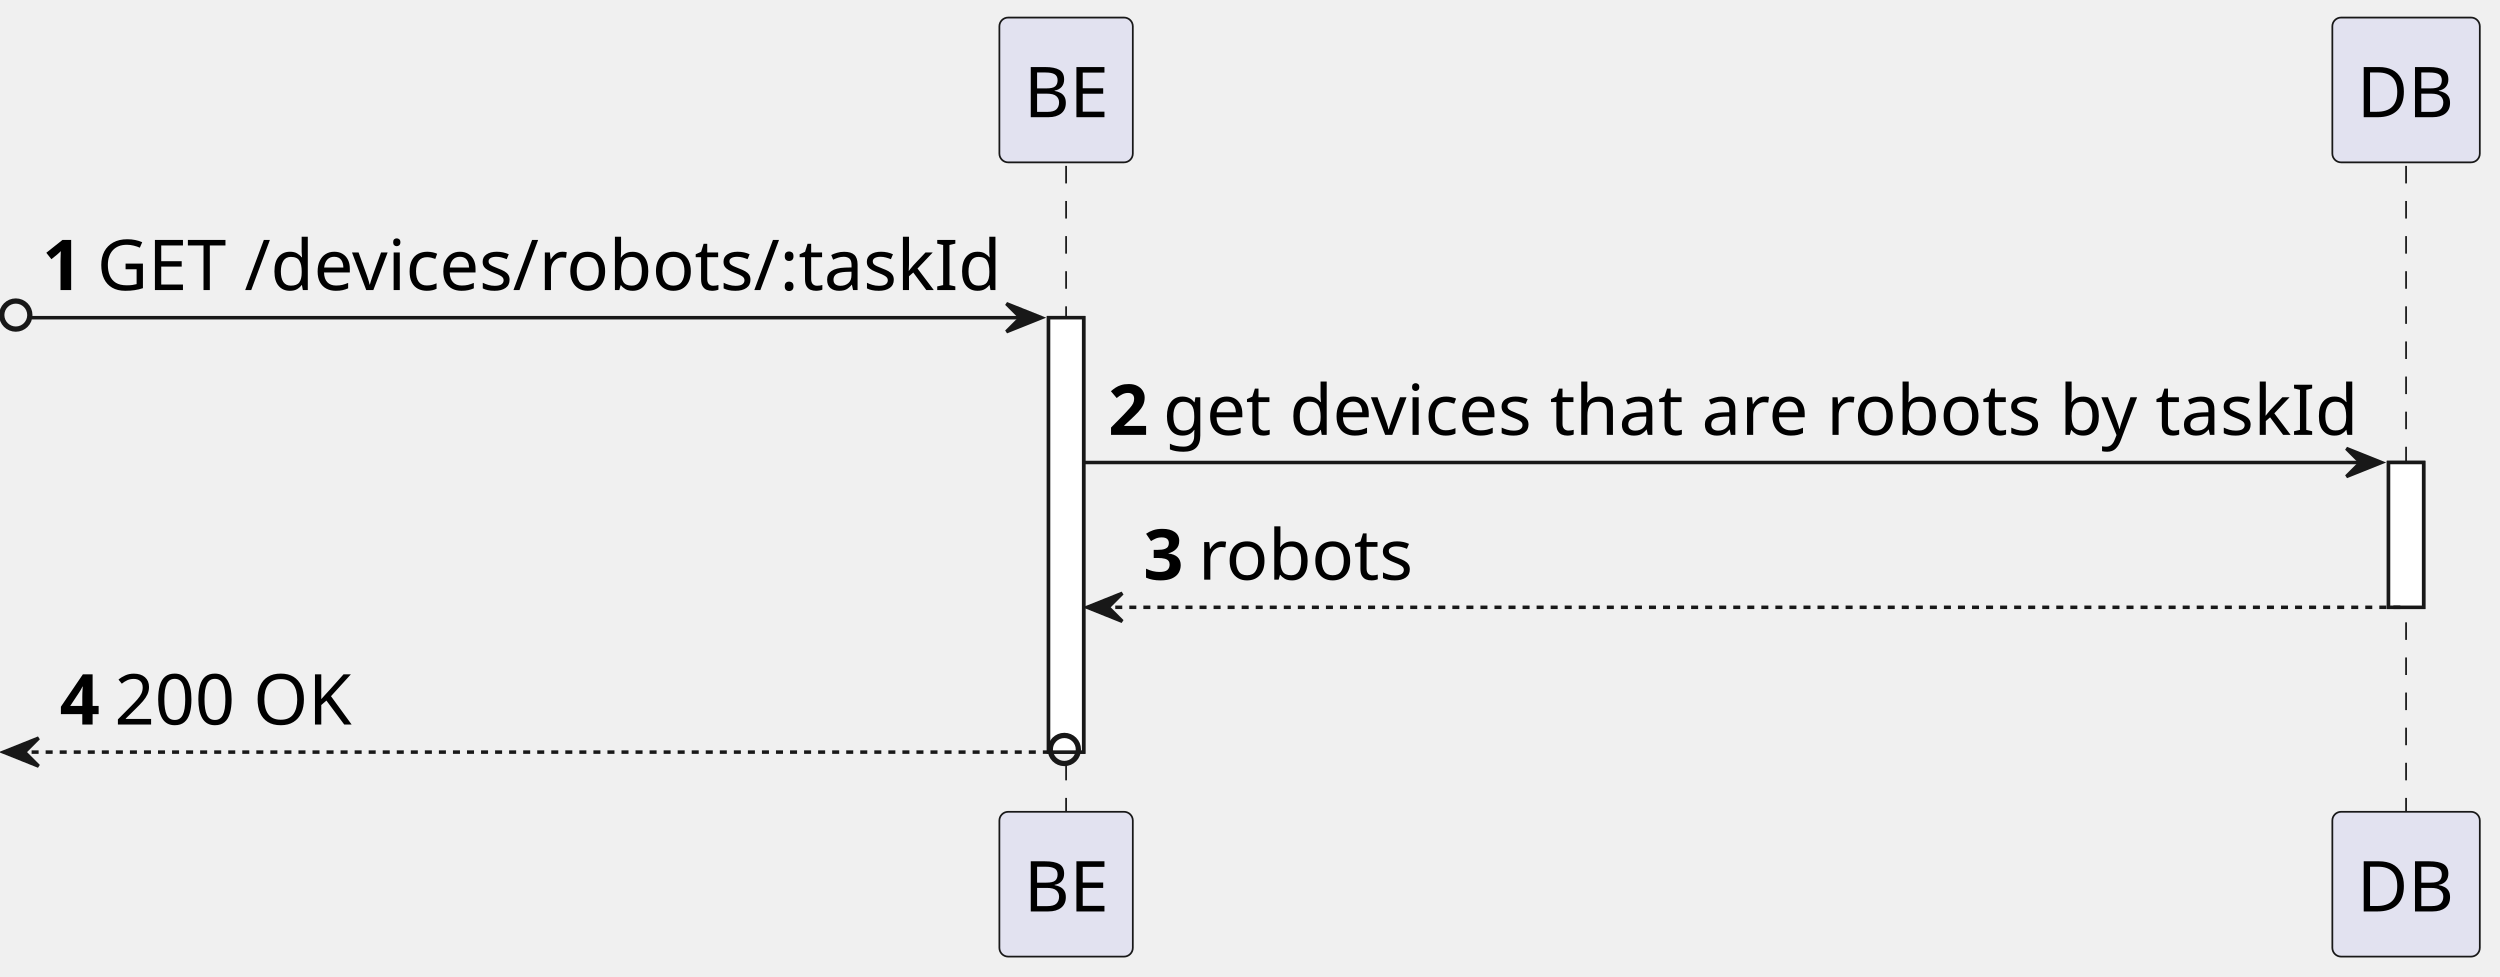
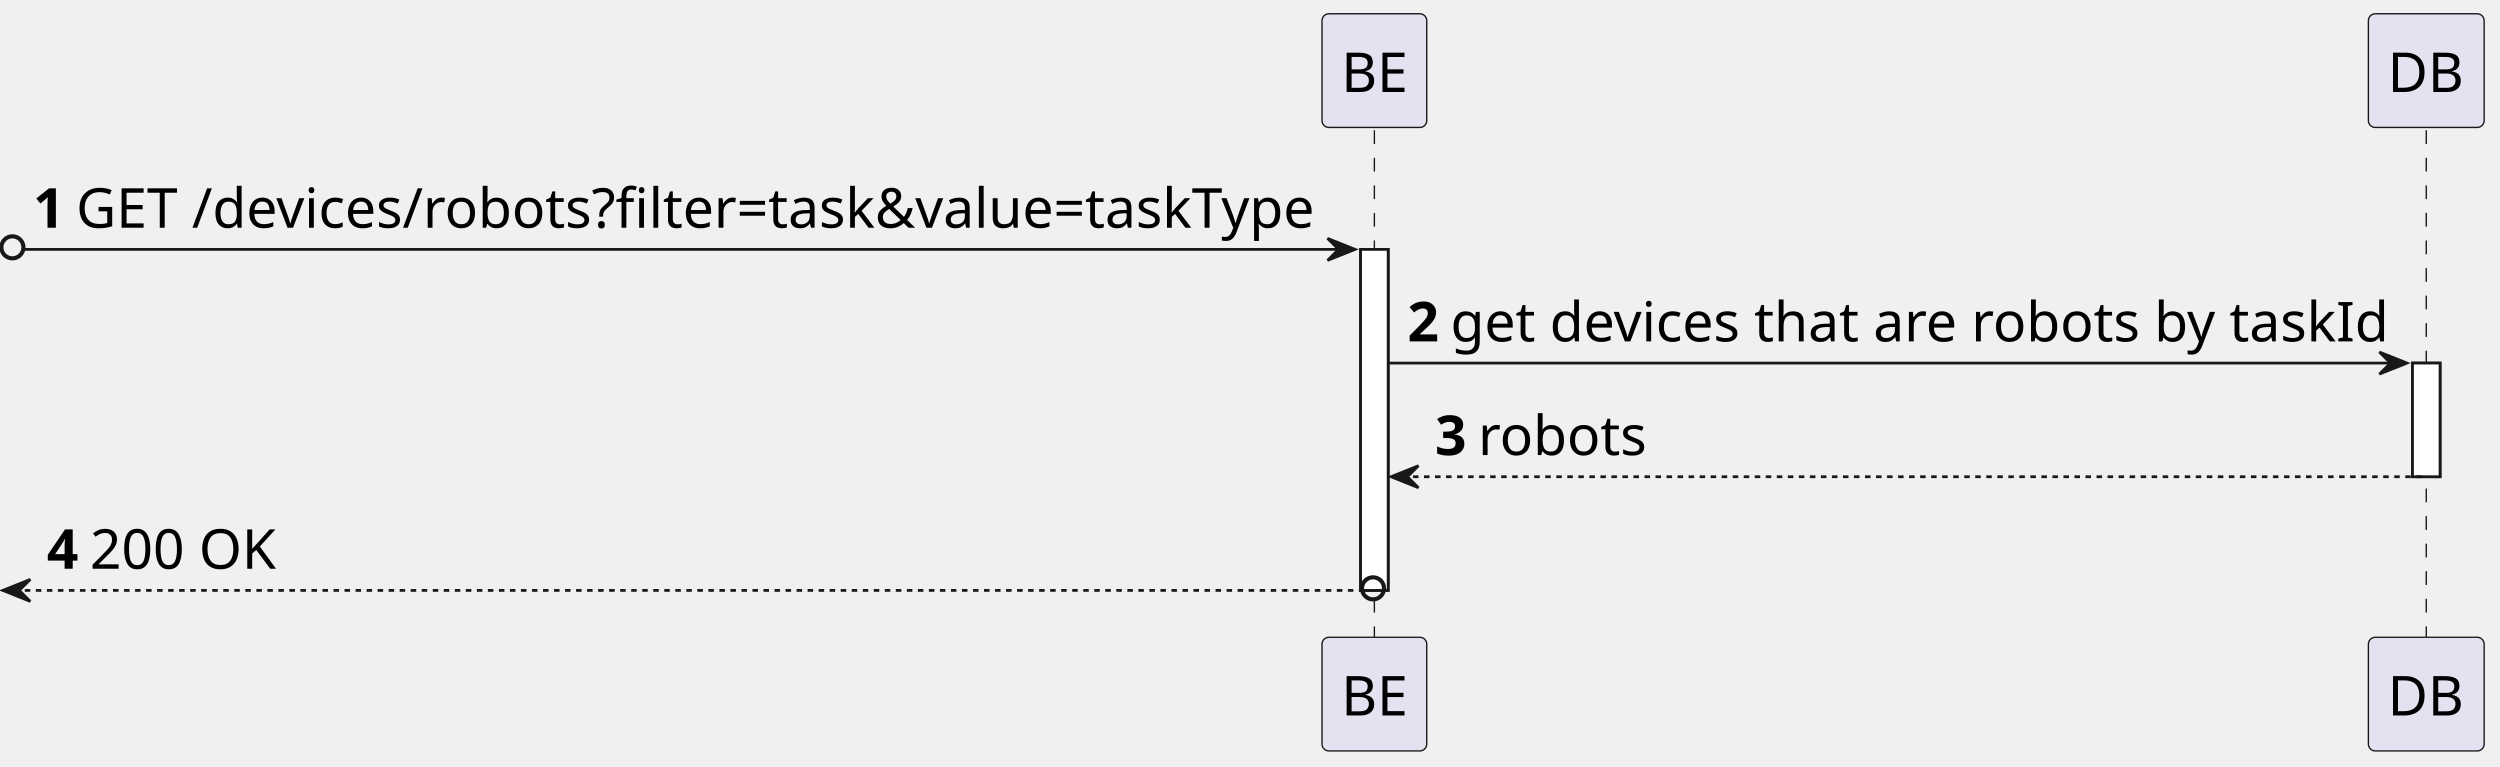
- <svg xmlns="http://www.w3.org/2000/svg" contentStyleType="text/css" height="278px" preserveAspectRatio="none" style="width:712px;height:278px;background:#FFFFFF;" version="1.1" viewBox="0 0 712 278" width="712px" zoomAndPan="magnify">
+ <svg xmlns="http://www.w3.org/2000/svg" contentStyleType="text/css" height="278px" preserveAspectRatio="none" style="width:907px;height:278px;background:#FFFFFF;" version="1.1" viewBox="0 0 907 278" width="907px" zoomAndPan="magnify">
  <defs />
  <g>
-     <rect fill="#FFFFFF" height="123.72" style="stroke:#181818;stroke-width:1.0;" width="10" x="298.625" y="90.48" />
-     <rect fill="#FFFFFF" height="41.24" style="stroke:#181818;stroke-width:1.0;" width="10" x="680.25" y="131.72" />
-     <line style="stroke:#181818;stroke-width:0.5;stroke-dasharray:5.0,5.0;" x1="303.625" x2="303.625" y1="47.24" y2="232.2" />
-     <line style="stroke:#181818;stroke-width:0.5;stroke-dasharray:5.0,5.0;" x1="685.25" x2="685.25" y1="47.24" y2="232.2" />
-     <rect fill="#E2E2F0" height="41.24" rx="2.5" ry="2.5" style="stroke:#181818;stroke-width:0.5;" width="38" x="284.625" y="5" />
-     <text fill="#000000" font-family="sans-serif" font-size="20" lengthAdjust="spacing" textLength="24" x="291.625" y="33.38">BE</text>
-     <rect fill="#E2E2F0" height="41.24" rx="2.5" ry="2.5" style="stroke:#181818;stroke-width:0.5;" width="38" x="284.625" y="231.2" />
-     <text fill="#000000" font-family="sans-serif" font-size="20" lengthAdjust="spacing" textLength="24" x="291.625" y="259.58">BE</text>
-     <rect fill="#E2E2F0" height="41.24" rx="2.5" ry="2.5" style="stroke:#181818;stroke-width:0.5;" width="42" x="664.25" y="5" />
-     <text fill="#000000" font-family="sans-serif" font-size="20" lengthAdjust="spacing" textLength="28" x="671.25" y="33.38">DB</text>
-     <rect fill="#E2E2F0" height="41.24" rx="2.5" ry="2.5" style="stroke:#181818;stroke-width:0.5;" width="42" x="664.25" y="231.2" />
-     <text fill="#000000" font-family="sans-serif" font-size="20" lengthAdjust="spacing" textLength="28" x="671.25" y="259.58">DB</text>
-     <rect fill="#FFFFFF" height="123.72" style="stroke:#181818;stroke-width:1.0;" width="10" x="298.625" y="90.48" />
-     <rect fill="#FFFFFF" height="41.24" style="stroke:#181818;stroke-width:1.0;" width="10" x="680.25" y="131.72" />
+     <rect fill="#FFFFFF" height="123.72" style="stroke:#181818;stroke-width:1.0;" width="10" x="493.625" y="90.48" />
+     <rect fill="#FFFFFF" height="41.24" style="stroke:#181818;stroke-width:1.0;" width="10" x="875.25" y="131.72" />
+     <line style="stroke:#181818;stroke-width:0.5;stroke-dasharray:5.0,5.0;" x1="498.625" x2="498.625" y1="47.24" y2="232.2" />
+     <line style="stroke:#181818;stroke-width:0.5;stroke-dasharray:5.0,5.0;" x1="880.25" x2="880.25" y1="47.24" y2="232.2" />
+     <rect fill="#E2E2F0" height="41.24" rx="2.5" ry="2.5" style="stroke:#181818;stroke-width:0.5;" width="38" x="479.625" y="5" />
+     <text fill="#000000" font-family="sans-serif" font-size="20" lengthAdjust="spacing" textLength="24" x="486.625" y="33.38">BE</text>
+     <rect fill="#E2E2F0" height="41.24" rx="2.5" ry="2.5" style="stroke:#181818;stroke-width:0.5;" width="38" x="479.625" y="231.2" />
+     <text fill="#000000" font-family="sans-serif" font-size="20" lengthAdjust="spacing" textLength="24" x="486.625" y="259.58">BE</text>
+     <rect fill="#E2E2F0" height="41.24" rx="2.5" ry="2.5" style="stroke:#181818;stroke-width:0.5;" width="42" x="859.25" y="5" />
+     <text fill="#000000" font-family="sans-serif" font-size="20" lengthAdjust="spacing" textLength="28" x="866.25" y="33.38">DB</text>
+     <rect fill="#E2E2F0" height="41.24" rx="2.5" ry="2.5" style="stroke:#181818;stroke-width:0.5;" width="42" x="859.25" y="231.2" />
+     <text fill="#000000" font-family="sans-serif" font-size="20" lengthAdjust="spacing" textLength="28" x="866.25" y="259.58">DB</text>
+     <rect fill="#FFFFFF" height="123.72" style="stroke:#181818;stroke-width:1.0;" width="10" x="493.625" y="90.48" />
+     <rect fill="#FFFFFF" height="41.24" style="stroke:#181818;stroke-width:1.0;" width="10" x="875.25" y="131.72" />
    <ellipse cx="4.5" cy="89.73" fill="none" rx="4" ry="4" style="stroke:#181818;stroke-width:1.5;" />
-     <polygon fill="#181818" points="286.625,86.48,296.625,90.48,286.625,94.48,290.625,90.48" style="stroke:#181818;stroke-width:1.0;" />
-     <line style="stroke:#181818;stroke-width:1.0;" x1="9" x2="292.625" y1="90.48" y2="90.48" />
+     <polygon fill="#181818" points="481.625,86.48,491.625,90.48,481.625,94.48,485.625,90.48" style="stroke:#181818;stroke-width:1.0;" />
+     <line style="stroke:#181818;stroke-width:1.0;" x1="9" x2="487.625" y1="90.48" y2="90.48" />
    <text fill="#000000" font-family="sans-serif" font-size="20" font-weight="bold" lengthAdjust="spacing" textLength="11.625" x="12" y="82.62">1</text>
-     <text fill="#000000" font-family="sans-serif" font-size="20" lengthAdjust="spacing" textLength="256" x="27.625" y="82.62">GET /devices/robots/:taskId</text>
-     <polygon fill="#181818" points="668.25,127.72,678.25,131.72,668.25,135.72,672.25,131.72" style="stroke:#181818;stroke-width:1.0;" />
-     <line style="stroke:#181818;stroke-width:1.0;" x1="308.625" x2="674.25" y1="131.72" y2="131.72" />
-     <text fill="#000000" font-family="sans-serif" font-size="20" font-weight="bold" lengthAdjust="spacing" textLength="11.625" x="315.625" y="123.86">2</text>
-     <text fill="#000000" font-family="sans-serif" font-size="20" lengthAdjust="spacing" textLength="337" x="331.25" y="123.86">get devices that are robots by taskId</text>
-     <polygon fill="#181818" points="319.625,168.96,309.625,172.96,319.625,176.96,315.625,172.96" style="stroke:#181818;stroke-width:1.0;" />
-     <line style="stroke:#181818;stroke-width:1.0;stroke-dasharray:2.0,2.0;" x1="313.625" x2="684.25" y1="172.96" y2="172.96" />
-     <text fill="#000000" font-family="sans-serif" font-size="20" font-weight="bold" lengthAdjust="spacing" textLength="11.625" x="325.625" y="165.1">3</text>
-     <text fill="#000000" font-family="sans-serif" font-size="20" lengthAdjust="spacing" textLength="61" x="341.25" y="165.1">robots</text>
+     <text fill="#000000" font-family="sans-serif" font-size="20" lengthAdjust="spacing" textLength="451" x="27.625" y="82.62">GET  /devices/robots?filter=task&amp;value=taskType</text>
+     <polygon fill="#181818" points="863.25,127.72,873.25,131.72,863.25,135.72,867.25,131.72" style="stroke:#181818;stroke-width:1.0;" />
+     <line style="stroke:#181818;stroke-width:1.0;" x1="503.625" x2="869.25" y1="131.72" y2="131.72" />
+     <text fill="#000000" font-family="sans-serif" font-size="20" font-weight="bold" lengthAdjust="spacing" textLength="11.625" x="510.625" y="123.86">2</text>
+     <text fill="#000000" font-family="sans-serif" font-size="20" lengthAdjust="spacing" textLength="337" x="526.25" y="123.86">get devices that are robots by taskId</text>
+     <polygon fill="#181818" points="514.625,168.96,504.625,172.96,514.625,176.96,510.625,172.96" style="stroke:#181818;stroke-width:1.0;" />
+     <line style="stroke:#181818;stroke-width:1.0;stroke-dasharray:2.0,2.0;" x1="508.625" x2="879.25" y1="172.96" y2="172.96" />
+     <text fill="#000000" font-family="sans-serif" font-size="20" font-weight="bold" lengthAdjust="spacing" textLength="11.625" x="520.625" y="165.1">3</text>
+     <text fill="#000000" font-family="sans-serif" font-size="20" lengthAdjust="spacing" textLength="61" x="536.25" y="165.1">robots</text>
    <polygon fill="#181818" points="11,210.2,1,214.2,11,218.2,7,214.2" style="stroke:#181818;stroke-width:1.0;" />
-     <ellipse cx="303.125" cy="213.45" fill="none" rx="4" ry="4" style="stroke:#181818;stroke-width:1.5;" />
-     <line style="stroke:#181818;stroke-width:1.0;stroke-dasharray:2.0,2.0;" x1="5" x2="298.625" y1="214.2" y2="214.2" />
+     <ellipse cx="498.125" cy="213.45" fill="none" rx="4" ry="4" style="stroke:#181818;stroke-width:1.5;" />
+     <line style="stroke:#181818;stroke-width:1.0;stroke-dasharray:2.0,2.0;" x1="5" x2="493.625" y1="214.2" y2="214.2" />
    <text fill="#000000" font-family="sans-serif" font-size="20" font-weight="bold" lengthAdjust="spacing" textLength="11.625" x="17" y="206.34">4</text>
    <text fill="#000000" font-family="sans-serif" font-size="20" lengthAdjust="spacing" textLength="66" x="32.625" y="206.34">200 OK</text>
  </g>
</svg>
